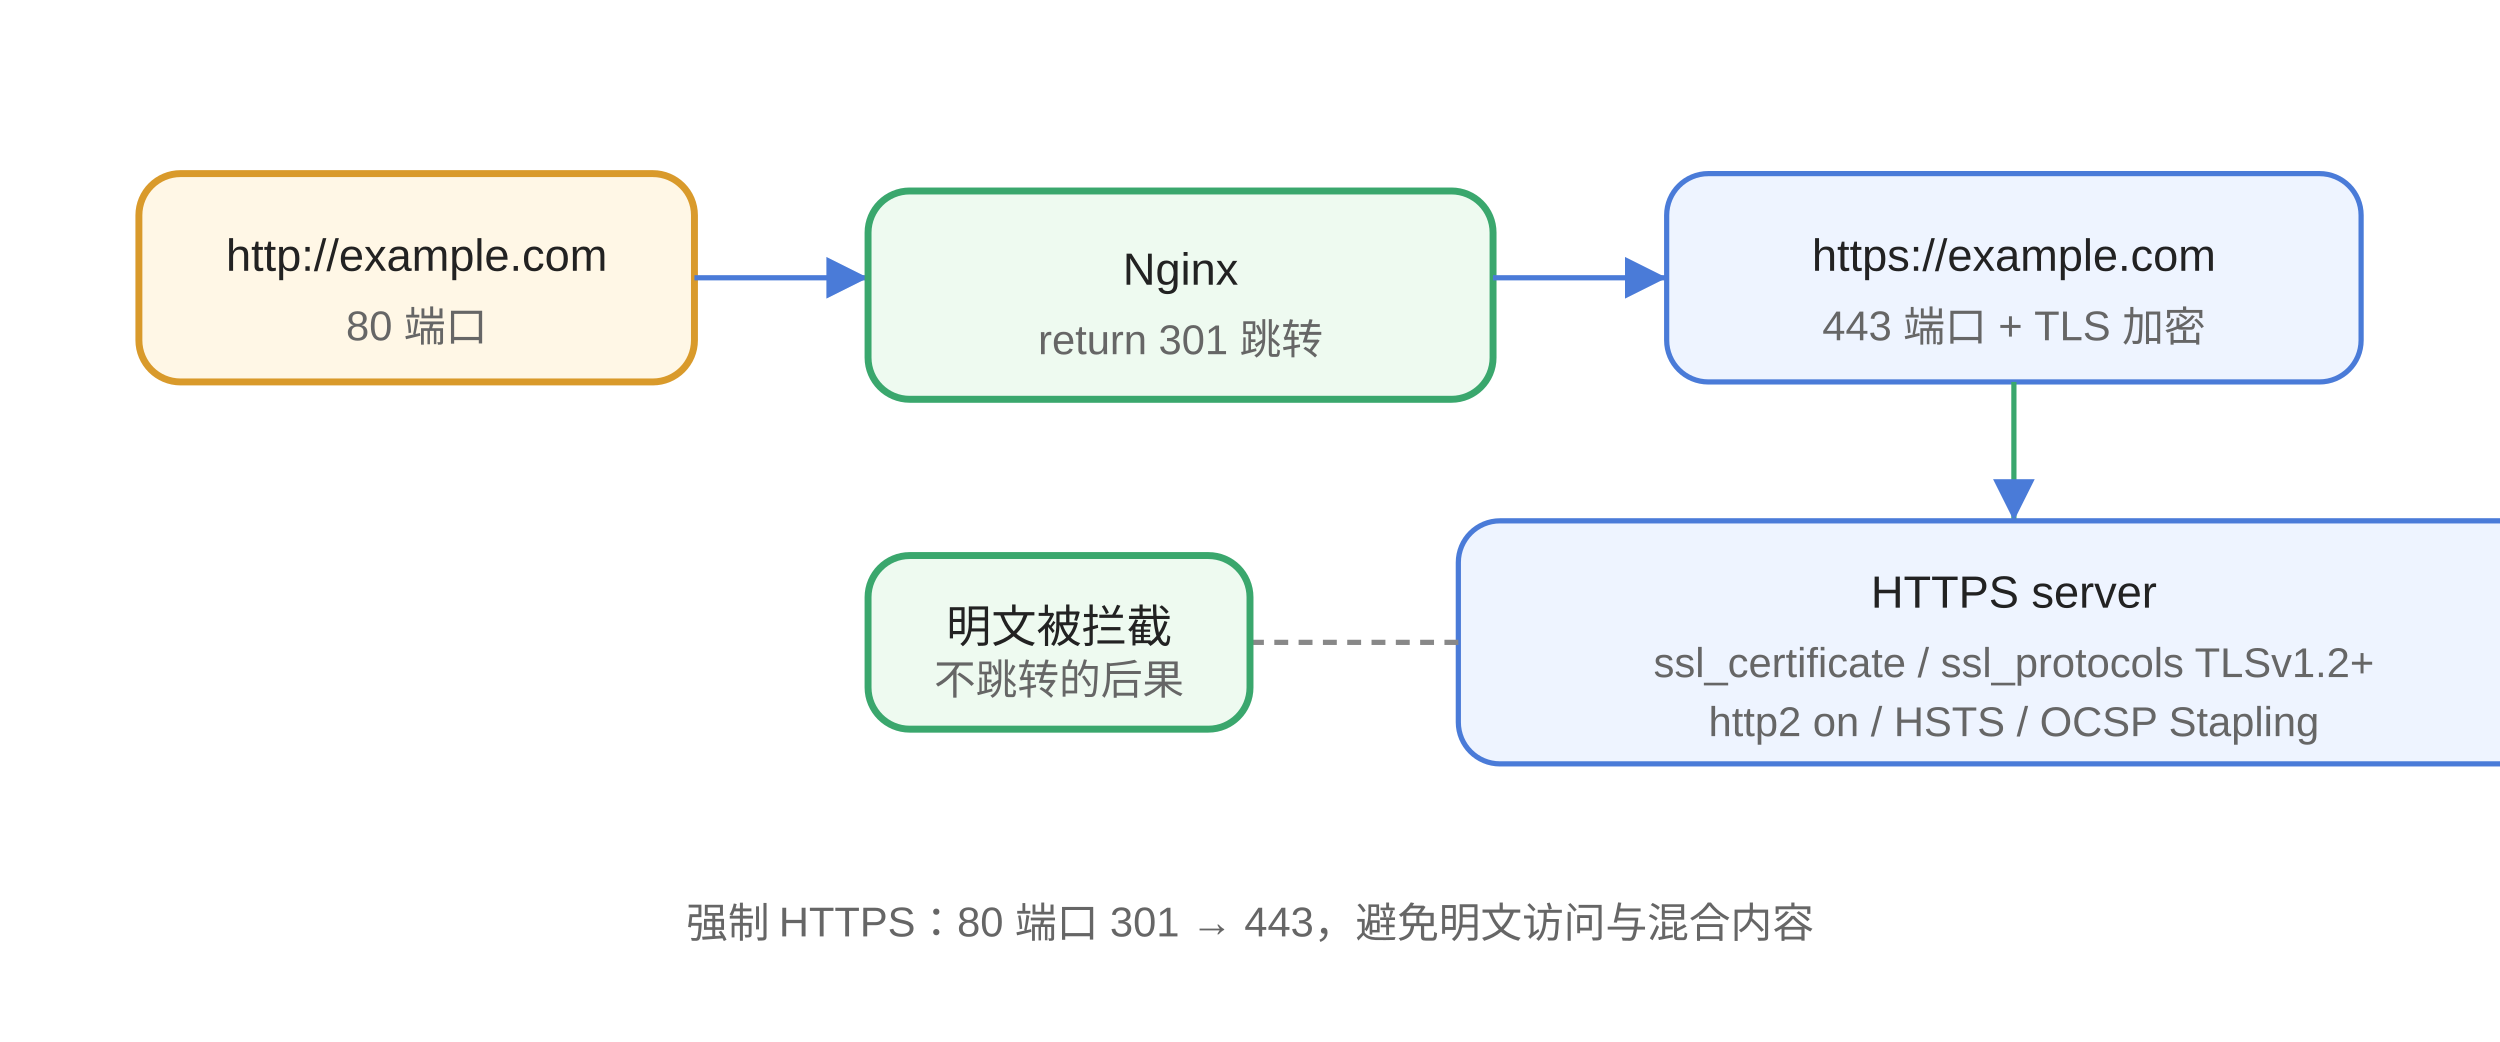
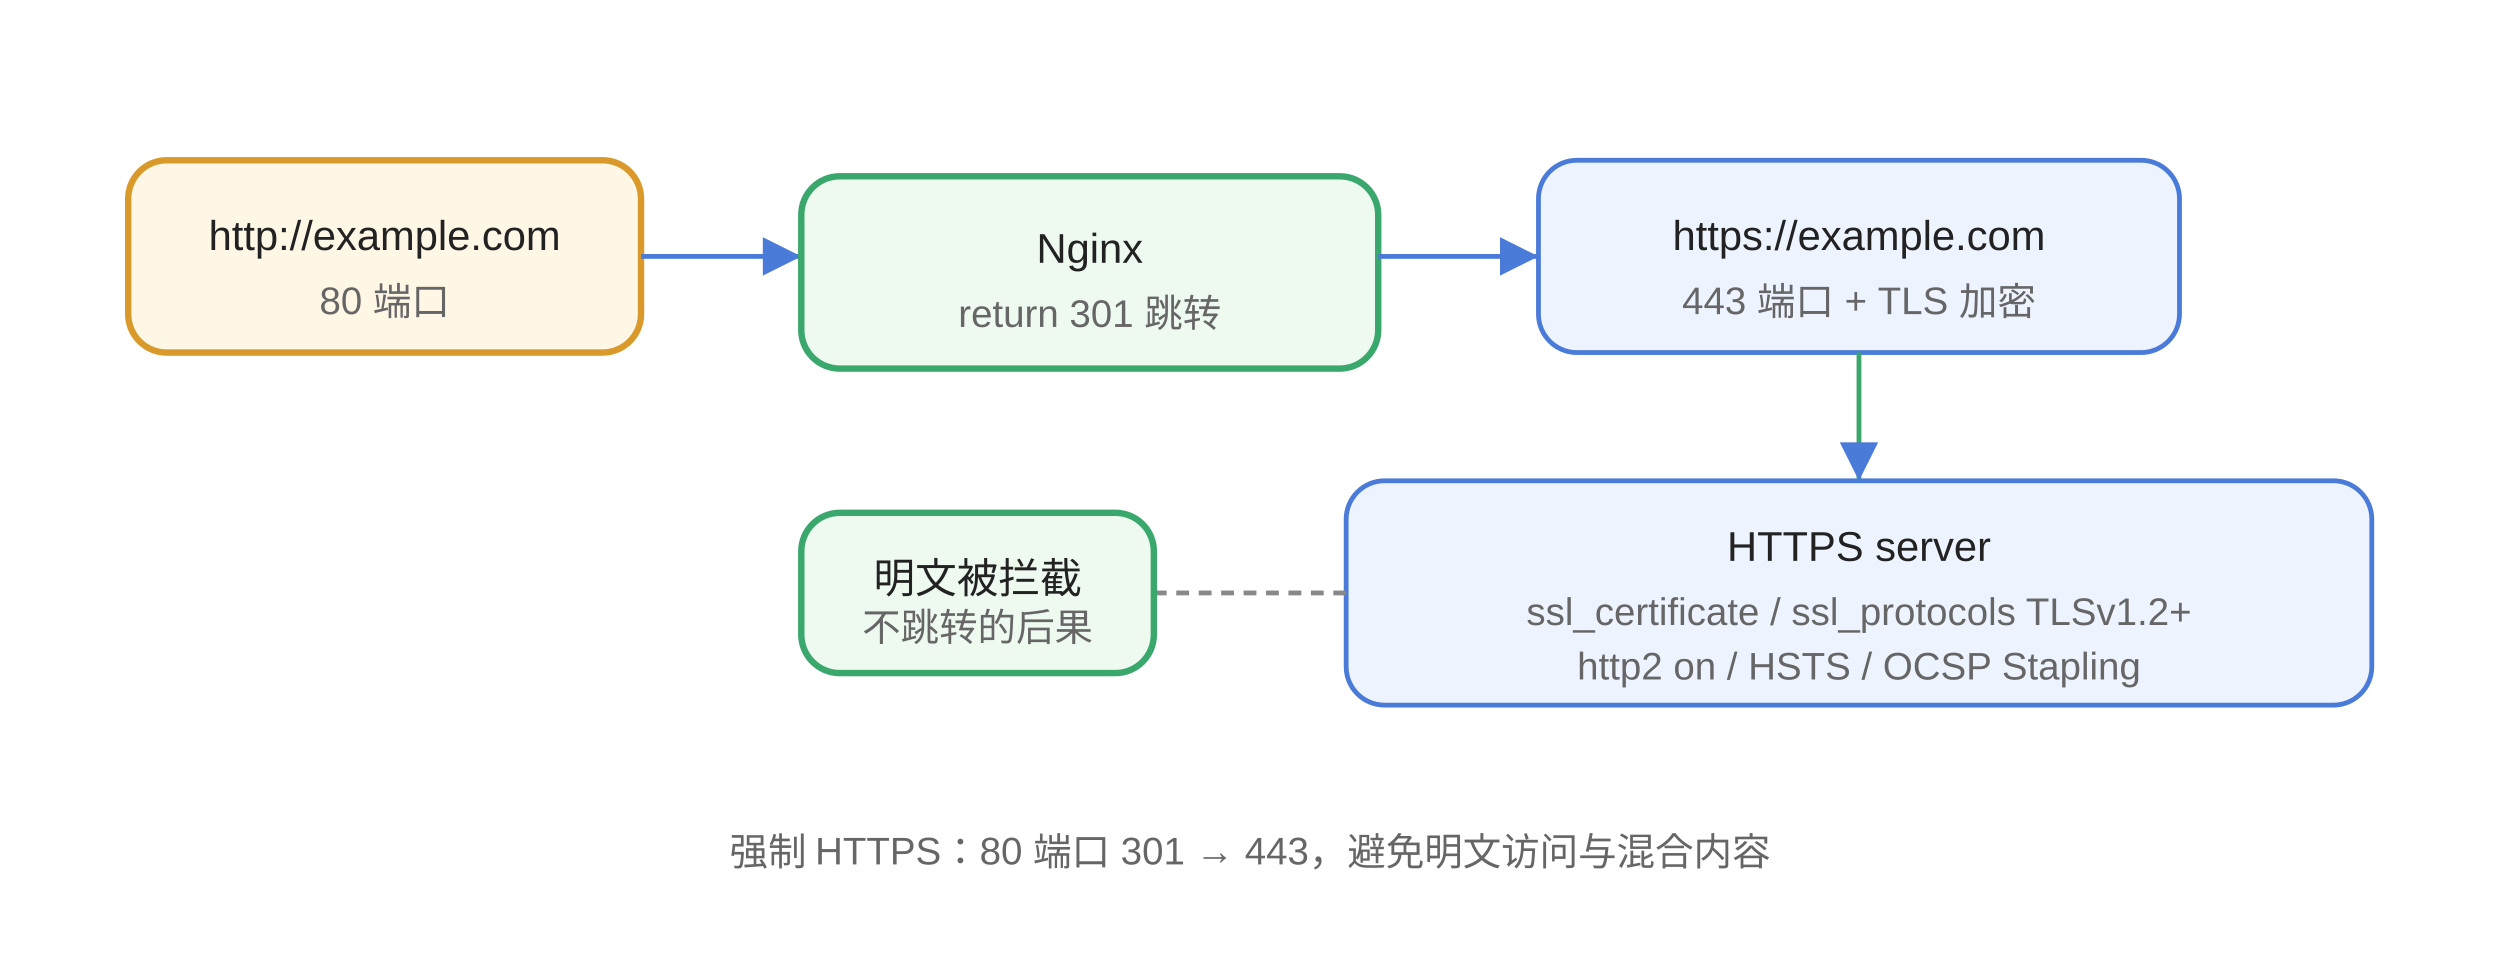
- <svg xmlns="http://www.w3.org/2000/svg" width="720" height="300" viewBox="0 0 720 300" font-family="Microsoft YaHei, Arial, sans-serif">
+ <svg xmlns="http://www.w3.org/2000/svg" width="780" height="300" viewBox="0 0 780 300" font-family="Microsoft YaHei, Arial, sans-serif">
  <defs>
    <marker id="hs-arrow" viewBox="0 0 10 10" refX="10" refY="5" markerWidth="8" markerHeight="8" orient="auto">
      <path d="M 0 0 L 10 5 L 0 10 z" fill="#4a7bd8" />
    </marker>
  </defs>
  <style>
    .http { fill: #fff7e6; stroke: #d99a2b; stroke-width: 2; rx: 12; }
    .nginx { fill: #eefaf0; stroke: #3aa76d; stroke-width: 2; rx: 12; }
    .https { fill: #eef4ff; stroke: #4a7bd8; stroke-width: 1.5; rx: 12; }
    text { fill: #222; font-size: 13px; text-anchor: middle; }
    .small { font-size: 12px; fill: #666; }
  </style>
  <rect class="http" x="40" y="50" width="160" height="60" />
  <text x="120" y="78">http://example.com</text>
  <text class="small" x="120" y="98">80 端口</text>
  <line x1="200" y1="80" x2="250" y2="80" stroke="#4a7bd8" stroke-width="1.5" marker-end="url(#hs-arrow)" />
  <rect class="nginx" x="250" y="55" width="180" height="60" />
  <text x="340" y="82">Nginx</text>
  <text class="small" x="340" y="102">return 301 跳转</text>
  <line x1="430" y1="80" x2="480" y2="80" stroke="#4a7bd8" stroke-width="1.5" marker-end="url(#hs-arrow)" />
  <rect class="https" x="480" y="50" width="200" height="60" />
  <text x="580" y="78">https://example.com</text>
  <text class="small" x="580" y="98">443 端口 + TLS 加密</text>
  <line x1="580" y1="110" x2="580" y2="150" stroke="#3aa76d" stroke-width="1.5" marker-end="url(#hs-arrow)" />
  <rect class="https" x="420" y="150" width="320" height="70" />
  <text x="580" y="175">HTTPS server</text>
  <text class="small" x="580" y="195">ssl_certificate / ssl_protocols TLSv1.2+</text>
  <text class="small" x="580" y="212">http2 on / HSTS / OCSP Stapling</text>
  <line x1="420" y1="185" x2="360" y2="185" stroke="#888" stroke-width="1.5" stroke-dasharray="4 3" />
  <rect class="nginx" x="250" y="160" width="110" height="50" />
  <text x="305" y="185">明文被拦截</text>
  <text class="small" x="305" y="200">不跳转的后果</text>
-   <text class="small" x="360" y="270">强制 HTTPS：80 端口 301 → 443，避免明文访问与混合内容</text>
+   <text class="small" x="390" y="270">强制 HTTPS：80 端口 301 → 443，避免明文访问与混合内容</text>
</svg>
